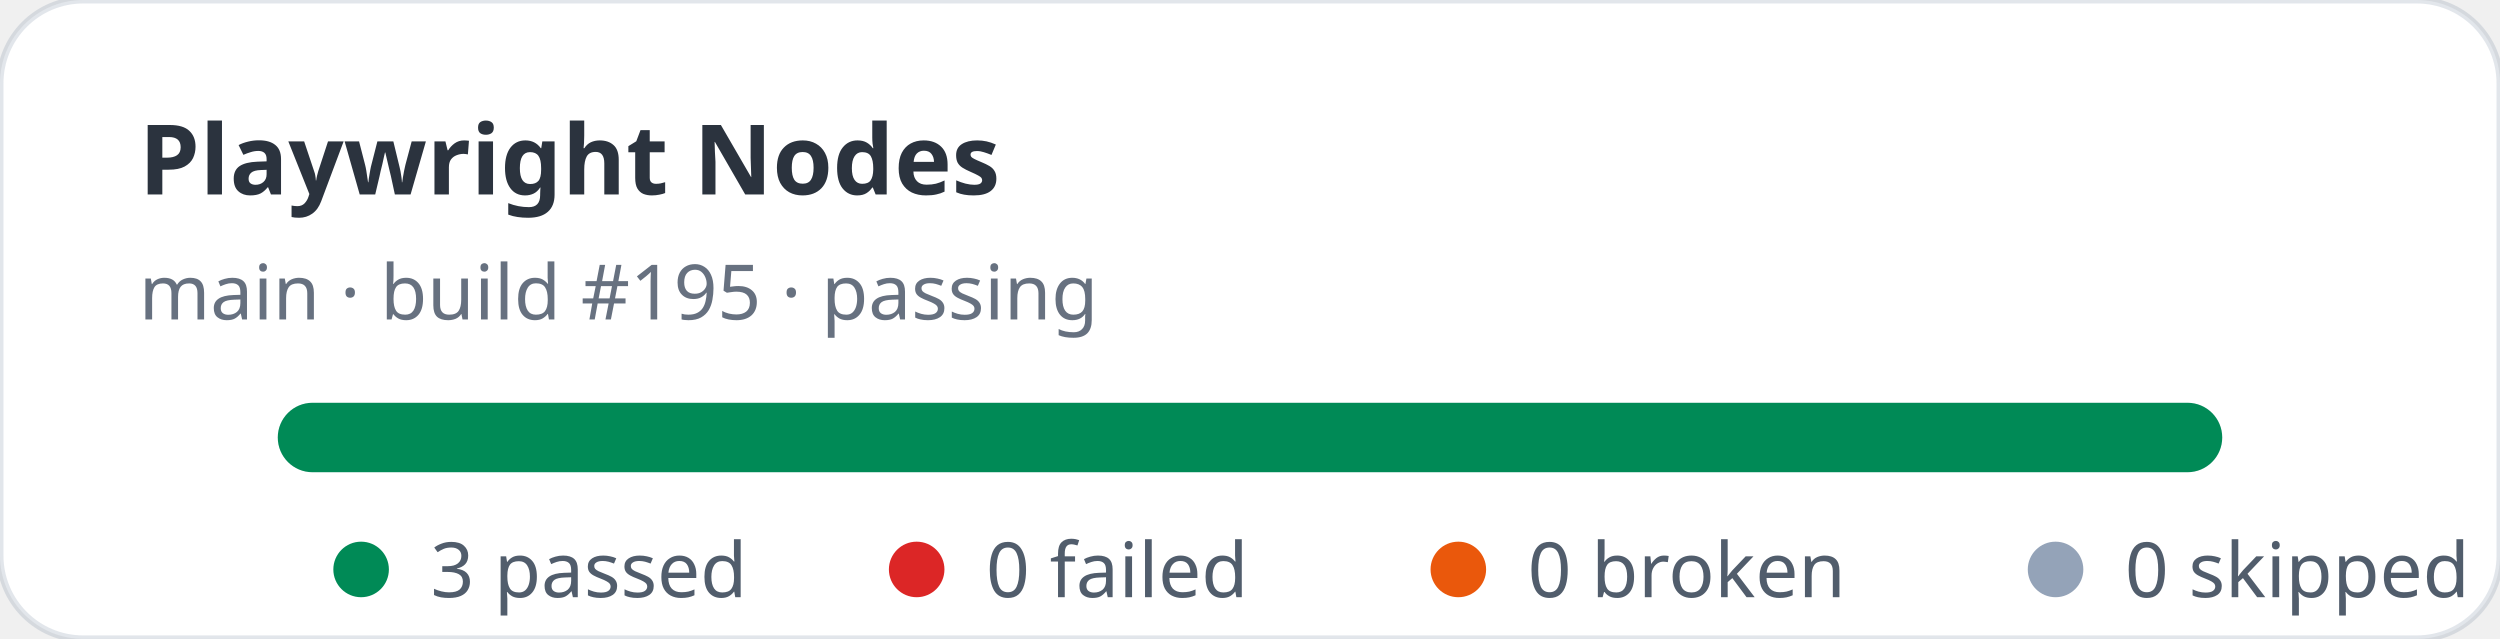
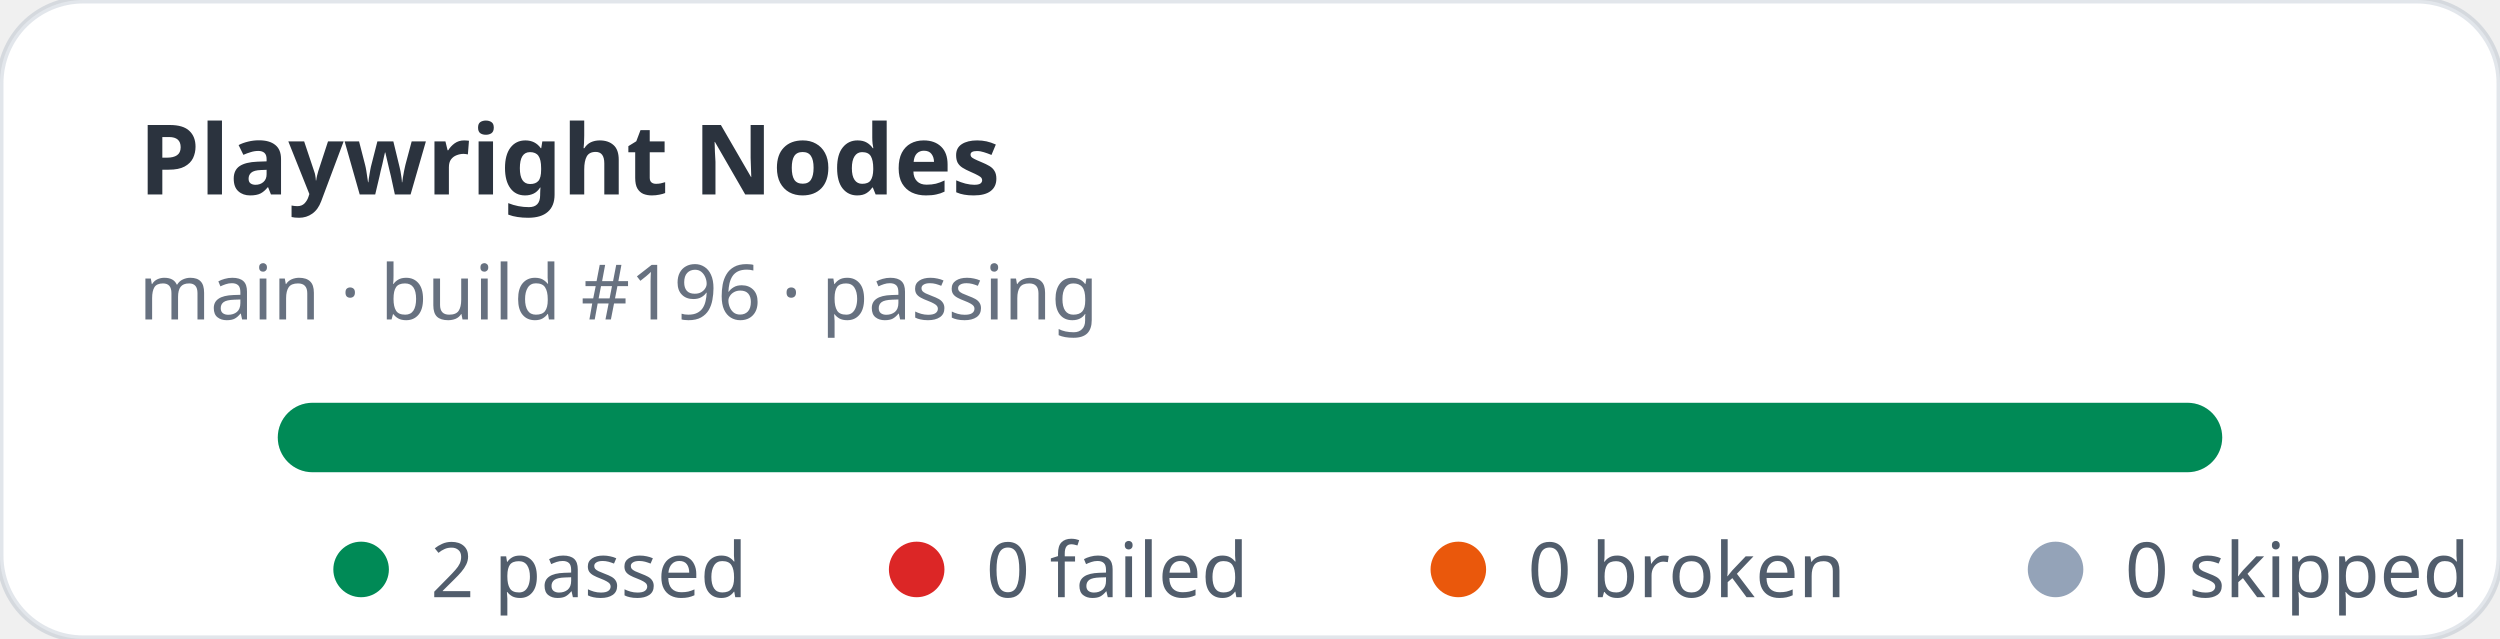
- <svg xmlns="http://www.w3.org/2000/svg" width="360" height="92" viewBox="0 0 360 92" role="img" aria-label="Playwright Nodes stats: 3 passed, 0 failed">
+ <svg xmlns="http://www.w3.org/2000/svg" width="360" height="92" viewBox="0 0 360 92" role="img" aria-label="Playwright Nodes stats: 2 passed, 0 failed">
  <rect width="360" height="92" rx="12" fill="#ffffff" stroke="rgba(11,48,86,0.12)" />
  <text x="20" y="28" fill="rgba(1,10,24,0.83)" font-family="ui-sans-serif,system-ui,sans-serif" font-size="14" font-weight="700">Playwright Nodes</text>
-   <text x="20" y="46" fill="rgba(2,19,44,0.6)" font-family="ui-sans-serif,system-ui,sans-serif" font-size="11">main · build #195 · passing</text>
+   <text x="20" y="46" fill="rgba(2,19,44,0.6)" font-family="ui-sans-serif,system-ui,sans-serif" font-size="11">main · build #196 · passing</text>
  <rect x="40" y="58" width="280" height="10" rx="5" fill="#e2e8f0" />
  <rect x="40" y="58" width="280" height="10" rx="5" fill="#008a56" />
  <g font-family="ui-sans-serif,system-ui,sans-serif" font-size="11" fill="rgba(1,18,40,0.68)">
    <circle cx="52" cy="82" r="4" fill="#008a56" />
-     <text x="62" y="86">3 passed</text>
+     <text x="62" y="86">2 passed</text>
    <circle cx="132" cy="82" r="4" fill="#dc2626" />
    <text x="142" y="86">0 failed</text>
    <circle cx="210" cy="82" r="4" fill="#ea580c" />
    <text x="220" y="86">0 broken</text>
    <circle cx="296" cy="82" r="4" fill="#94a3b8" />
    <text x="306" y="86">0 skipped</text>
  </g>
</svg>
